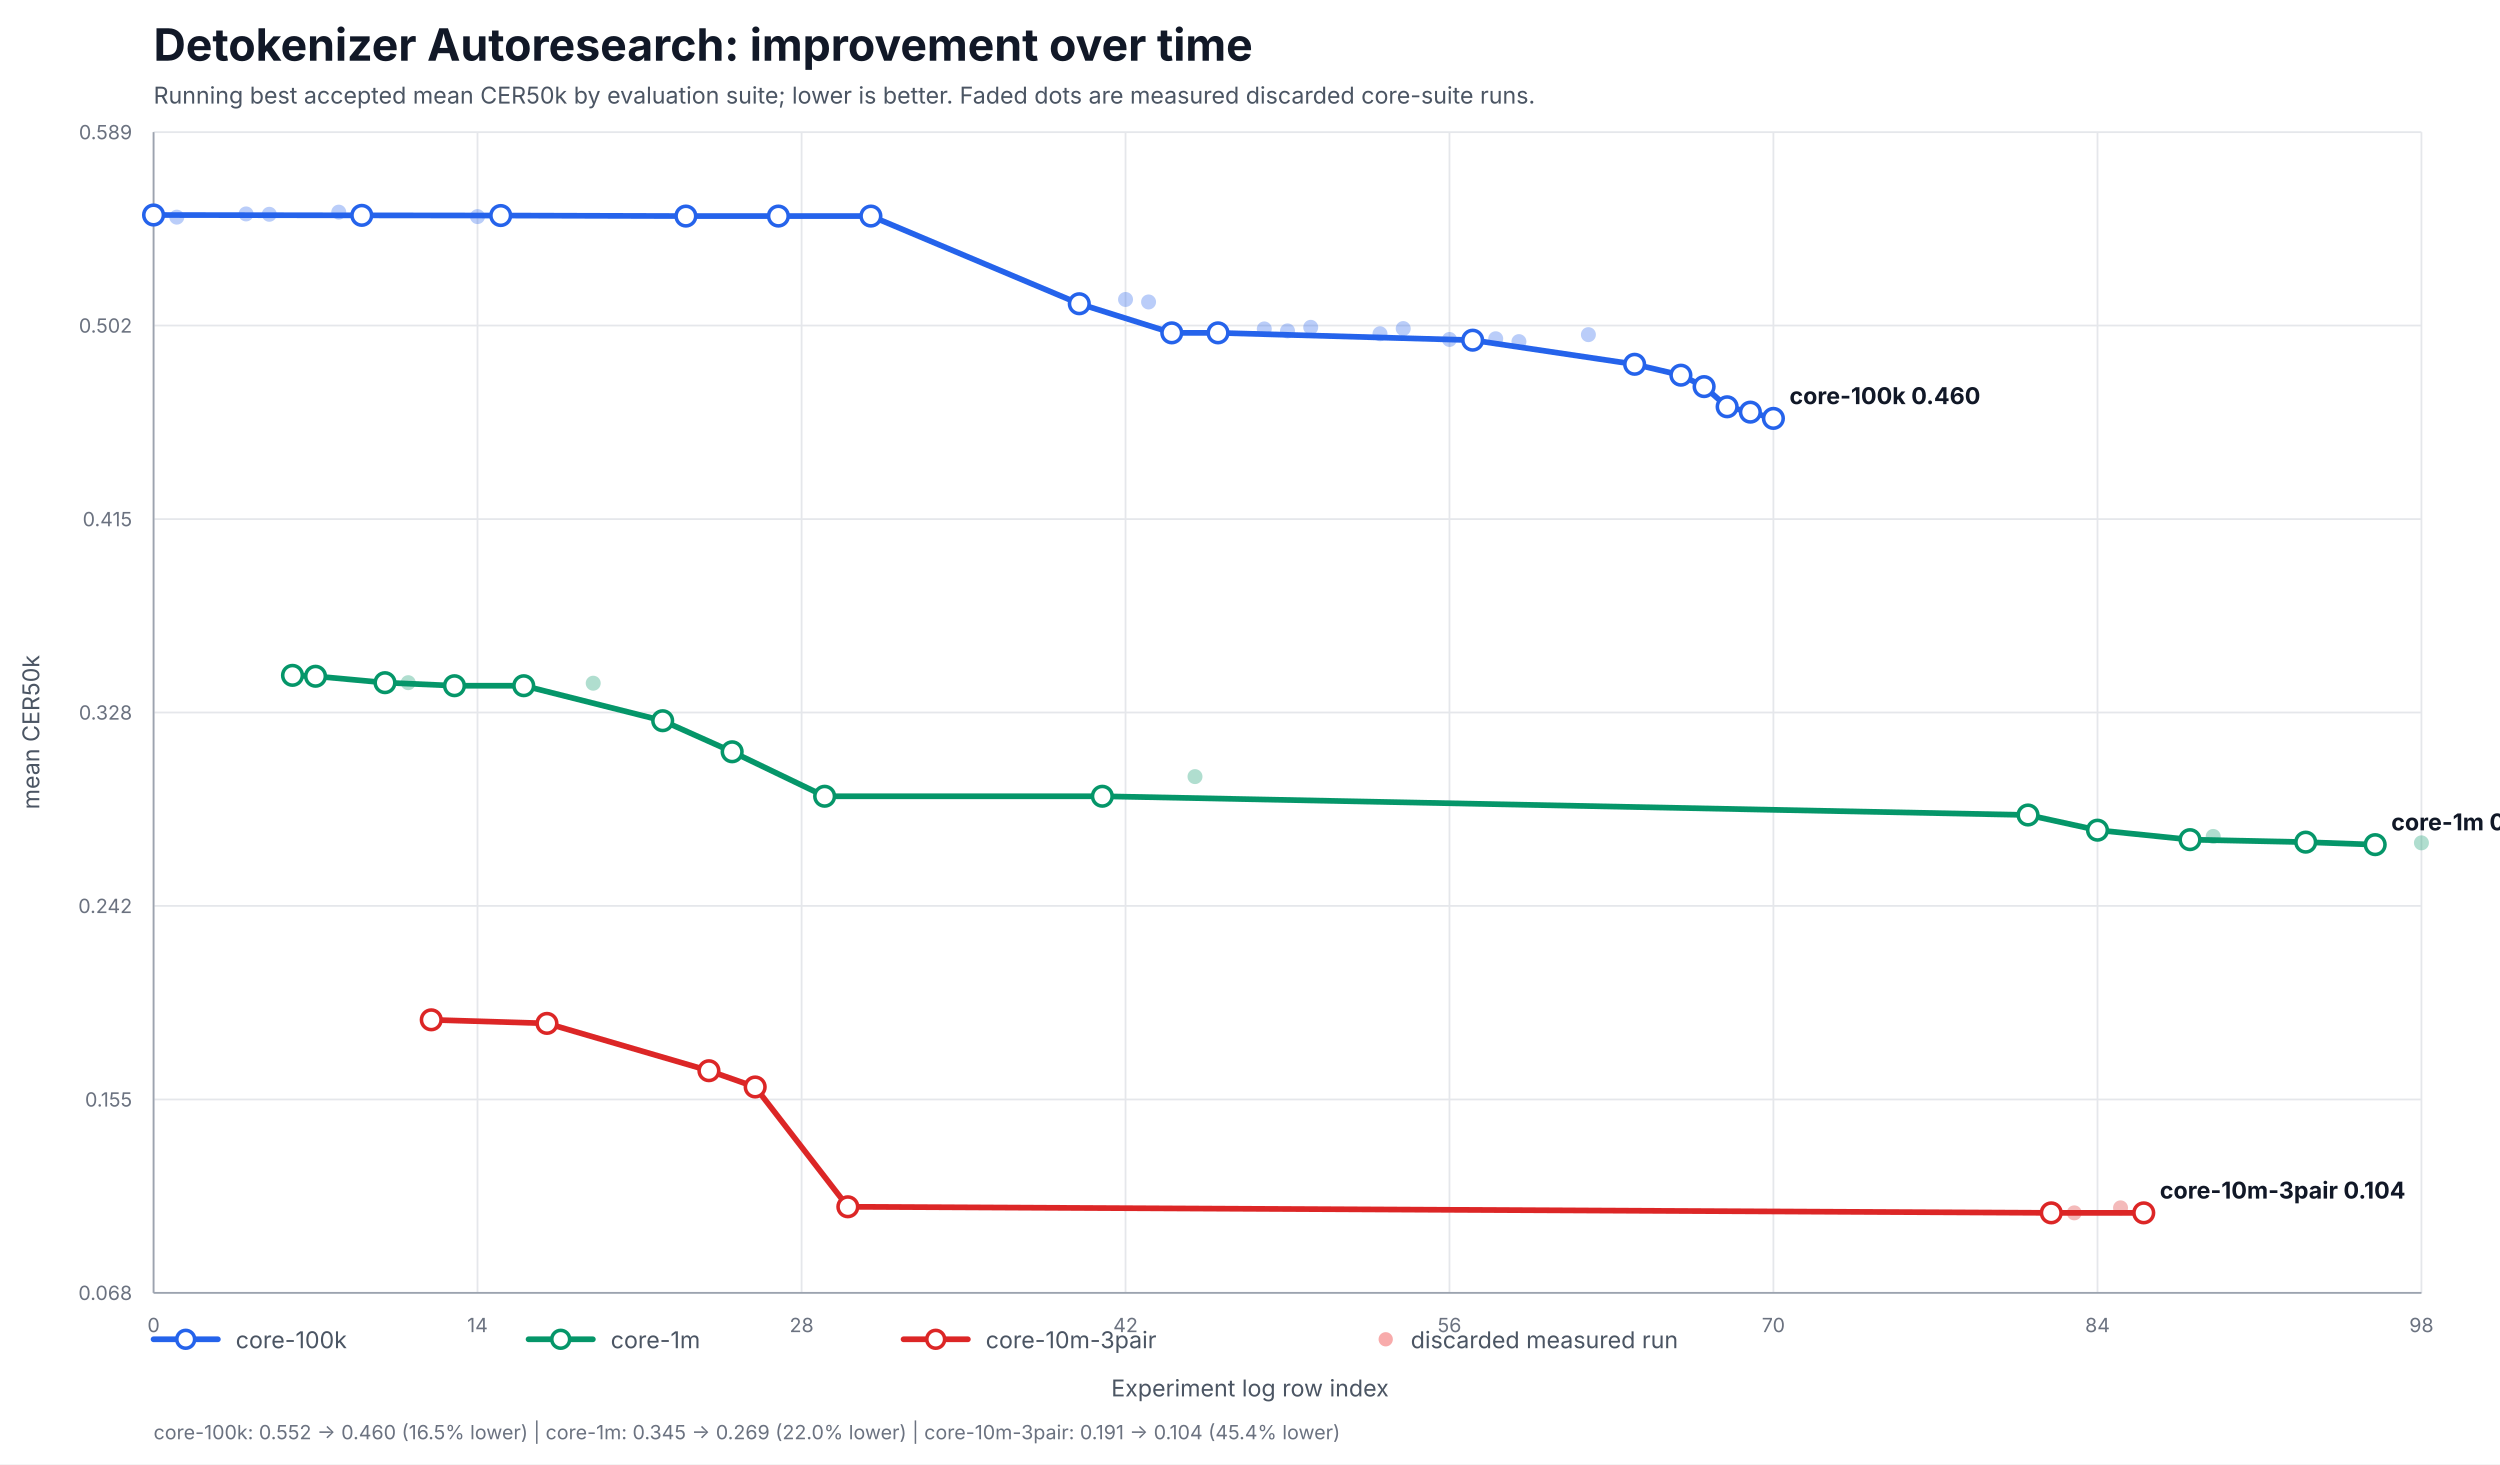
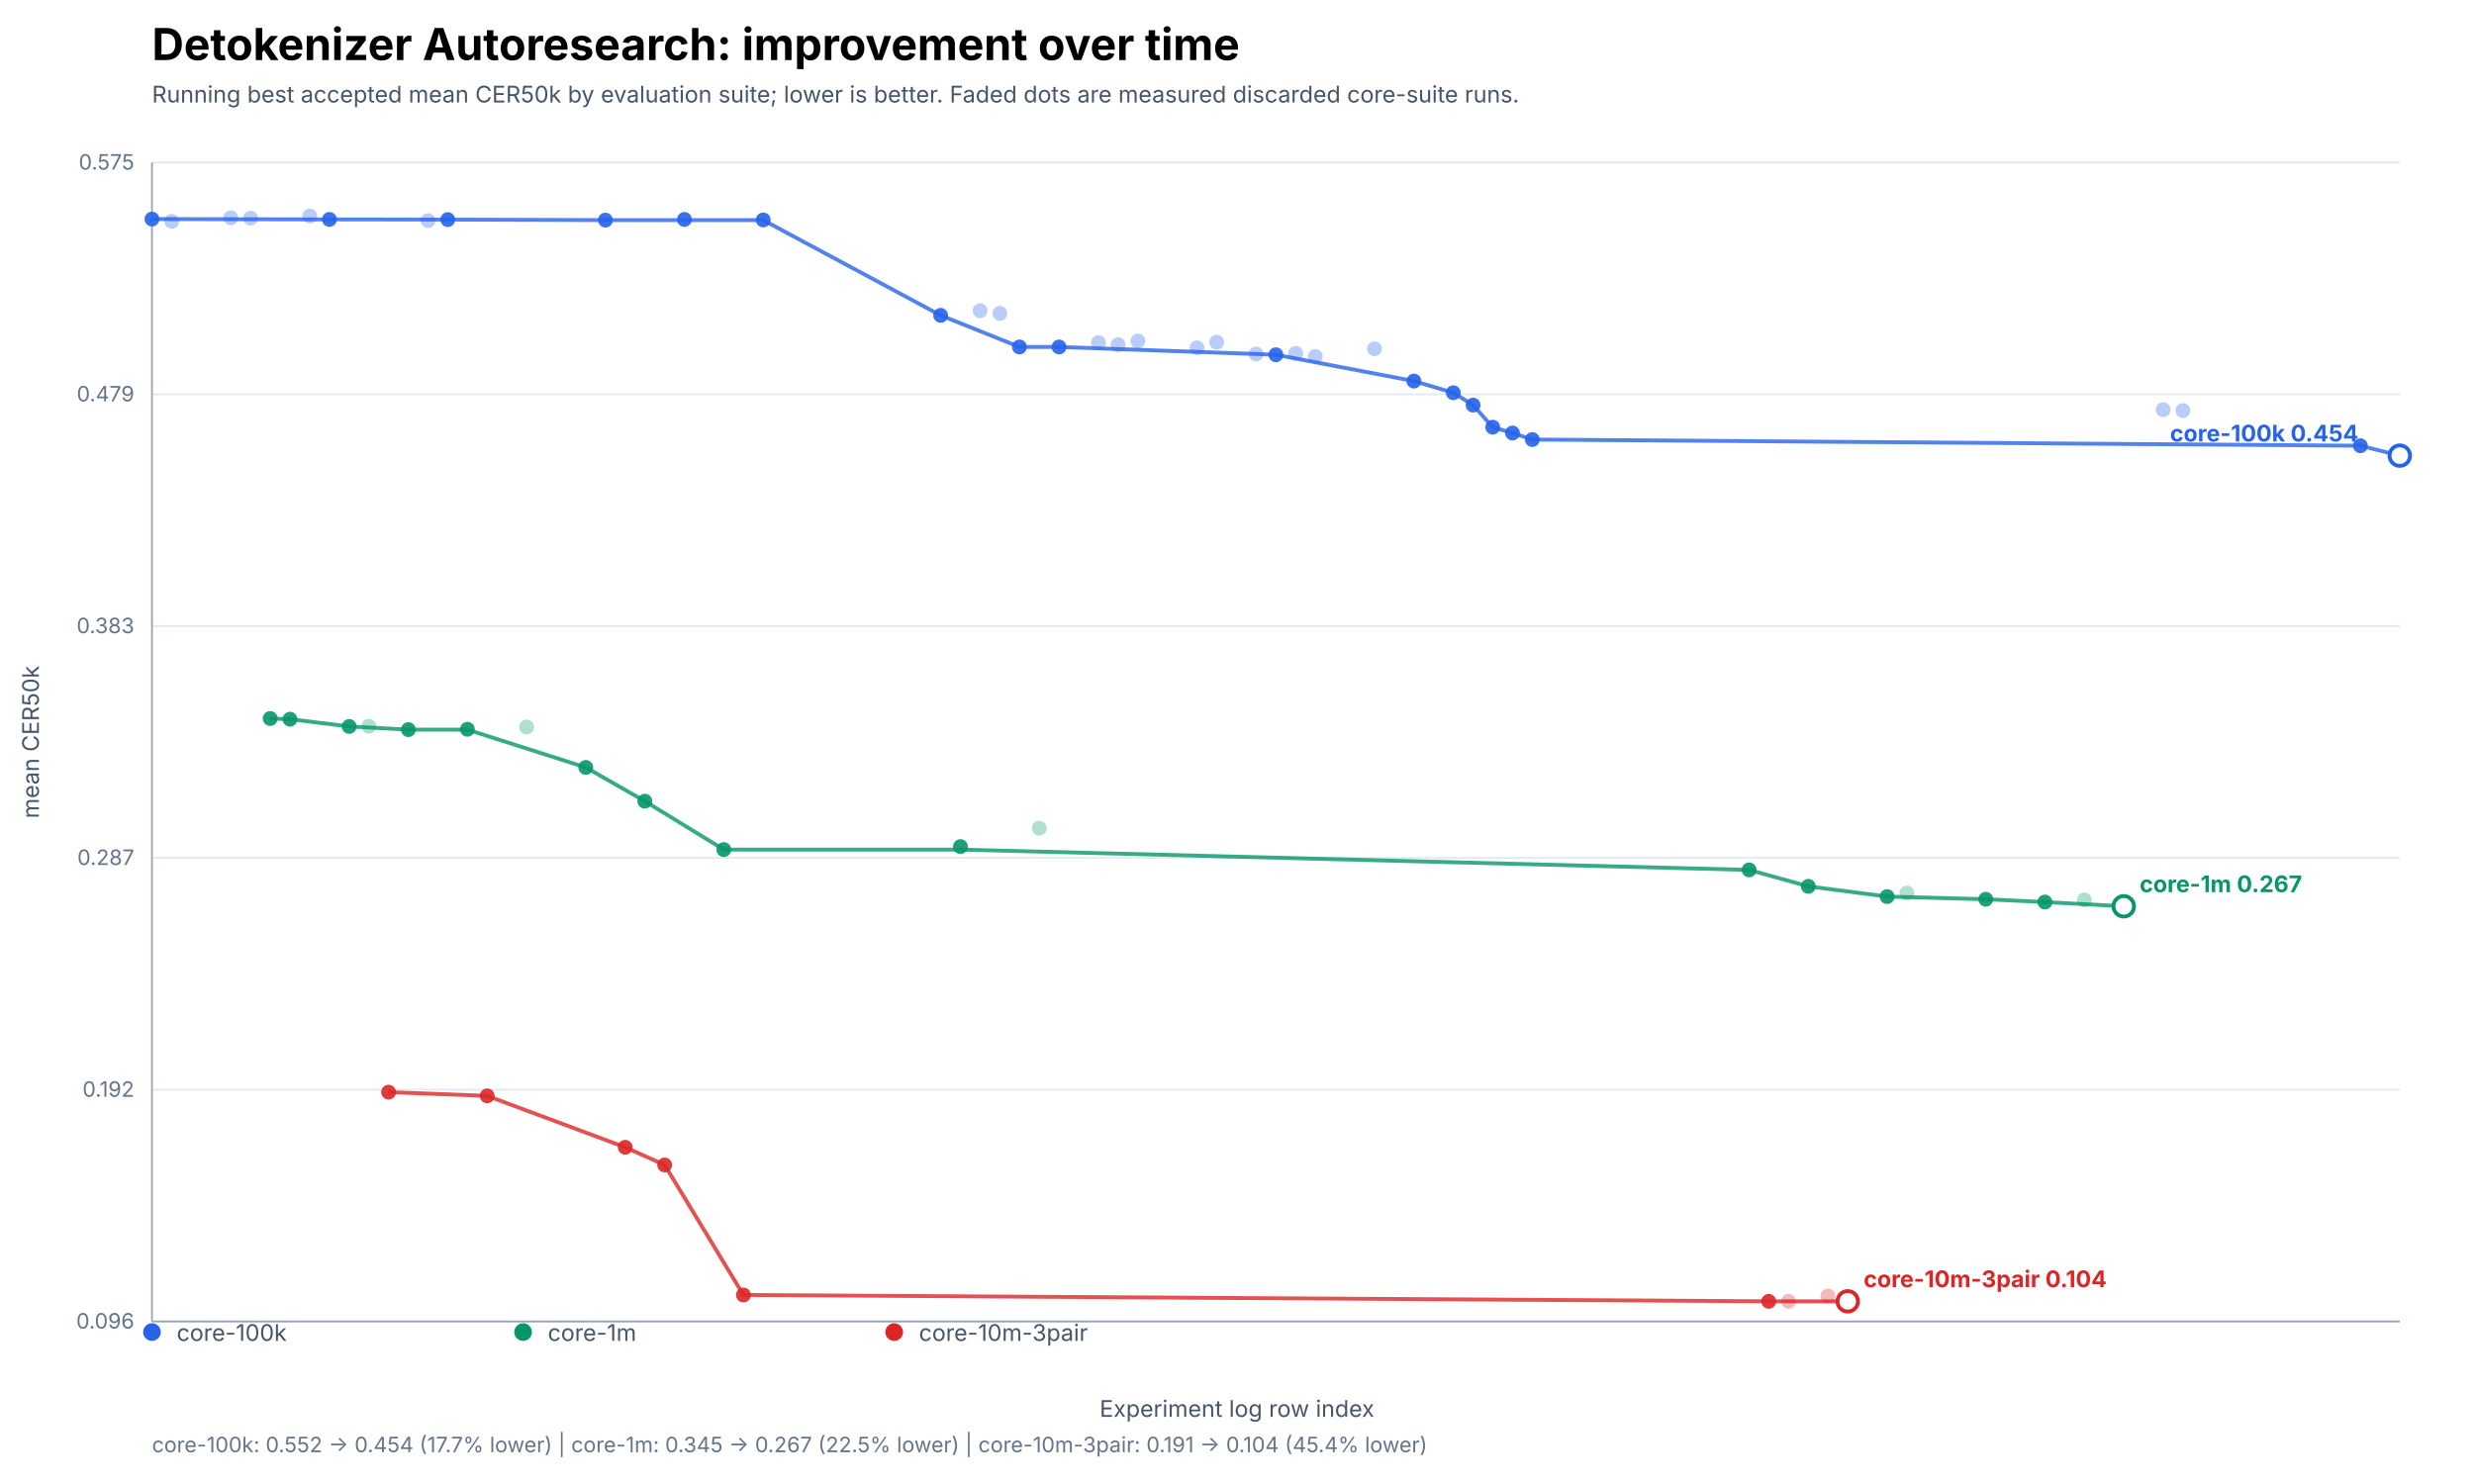
- <svg xmlns="http://www.w3.org/2000/svg" width="1400" height="820" viewBox="0 0 1400 820">
+ <svg xmlns="http://www.w3.org/2000/svg" width="1400" height="840" viewBox="0 0 1400 840">
+   <style>text{font-family:-apple-system,BlinkMacSystemFont,"Segoe UI",sans-serif}.small{font-size:13px;fill:#475569}.tiny{font-size:12px;fill:#64748b}.axis{stroke:#94a3b8;stroke-width:1}.grid{stroke:#e2e8f0;stroke-width:1}.discard{opacity:.32}.keep{opacity:.9}</style>
  <rect width="100%" height="100%" fill="#ffffff" />
-   <style>text{font-family:-apple-system,BlinkMacSystemFont,"Segoe UI",sans-serif;fill:#111827}.small{font-size:13px;fill:#4b5563}.tiny{font-size:11px;fill:#6b7280}.axis{stroke:#9ca3af;stroke-width:1}.grid{stroke:#e5e7eb;stroke-width:1}.line{fill:none;stroke-width:3.2;stroke-linejoin:round;stroke-linecap:round}.keep{opacity:.9}.discard{opacity:.32}</style>
  <text x="86" y="34" font-size="25" font-weight="700">Detokenizer Autoresearch: improvement over time</text>
  <text x="86" y="58" class="small">Running best accepted mean CER50k by evaluation suite; lower is better. Faded dots are measured discarded core-suite runs.</text>
-   <line x1="86" y1="724.0" x2="1356" y2="724.0" class="grid" />
-   <text x="74" y="728.0" text-anchor="end" class="tiny">0.068</text>
-   <line x1="86" y1="615.7" x2="1356" y2="615.7" class="grid" />
-   <text x="74" y="619.7" text-anchor="end" class="tiny">0.155</text>
-   <line x1="86" y1="507.3" x2="1356" y2="507.3" class="grid" />
-   <text x="74" y="511.3" text-anchor="end" class="tiny">0.242</text>
-   <line x1="86" y1="399.0" x2="1356" y2="399.0" class="grid" />
-   <text x="74" y="403.0" text-anchor="end" class="tiny">0.328</text>
-   <line x1="86" y1="290.7" x2="1356" y2="290.7" class="grid" />
-   <text x="74" y="294.7" text-anchor="end" class="tiny">0.415</text>
-   <line x1="86" y1="182.3" x2="1356" y2="182.3" class="grid" />
-   <text x="74" y="186.3" text-anchor="end" class="tiny">0.502</text>
-   <line x1="86" y1="74.0" x2="1356" y2="74.0" class="grid" />
-   <text x="74" y="78.0" text-anchor="end" class="tiny">0.589</text>
-   <line x1="86.0" y1="74" x2="86.0" y2="724" class="grid" />
-   <text x="86.0" y="746" text-anchor="middle" class="tiny">0</text>
-   <line x1="267.4" y1="74" x2="267.4" y2="724" class="grid" />
-   <text x="267.4" y="746" text-anchor="middle" class="tiny">14</text>
-   <line x1="448.9" y1="74" x2="448.9" y2="724" class="grid" />
-   <text x="448.9" y="746" text-anchor="middle" class="tiny">28</text>
-   <line x1="630.3" y1="74" x2="630.3" y2="724" class="grid" />
-   <text x="630.3" y="746" text-anchor="middle" class="tiny">42</text>
-   <line x1="811.7" y1="74" x2="811.7" y2="724" class="grid" />
-   <text x="811.7" y="746" text-anchor="middle" class="tiny">56</text>
-   <line x1="993.1" y1="74" x2="993.1" y2="724" class="grid" />
-   <text x="993.1" y="746" text-anchor="middle" class="tiny">70</text>
-   <line x1="1174.6" y1="74" x2="1174.6" y2="724" class="grid" />
-   <text x="1174.6" y="746" text-anchor="middle" class="tiny">84</text>
-   <line x1="1356.0" y1="74" x2="1356.0" y2="724" class="grid" />
-   <text x="1356.0" y="746" text-anchor="middle" class="tiny">98</text>
-   <line x1="86" y1="724" x2="1356" y2="724" class="axis" />
-   <line x1="86" y1="74" x2="86" y2="724" class="axis" />
-   <text x="700" y="782" text-anchor="middle" class="small">Experiment log row index</text>
-   <text x="22" y="410" transform="rotate(-90 22 410)" text-anchor="middle" class="small">mean CER50k</text>
-   <circle cx="86.0" cy="120.4" r="4.2" fill="#2563eb" class="keep" />
-   <circle cx="99.0" cy="121.6" r="4.2" fill="#2563eb" class="discard" />
-   <circle cx="137.8" cy="119.8" r="4.2" fill="#2563eb" class="discard" />
-   <circle cx="150.8" cy="120.0" r="4.2" fill="#2563eb" class="discard" />
-   <circle cx="163.8" cy="378.2" r="4.2" fill="#059669" class="keep" />
-   <circle cx="176.7" cy="378.7" r="4.2" fill="#059669" class="keep" />
-   <circle cx="189.7" cy="118.8" r="4.2" fill="#2563eb" class="discard" />
-   <circle cx="202.6" cy="120.6" r="4.2" fill="#2563eb" class="keep" />
-   <circle cx="215.6" cy="382.3" r="4.2" fill="#059669" class="keep" />
-   <circle cx="228.6" cy="382.3" r="4.2" fill="#059669" class="discard" />
-   <circle cx="241.5" cy="571.1" r="4.2" fill="#dc2626" class="keep" />
-   <circle cx="254.5" cy="384.0" r="4.2" fill="#059669" class="keep" />
-   <circle cx="267.4" cy="121.3" r="4.2" fill="#2563eb" class="discard" />
-   <circle cx="280.4" cy="120.7" r="4.2" fill="#2563eb" class="keep" />
-   <circle cx="293.3" cy="383.8" r="4.2" fill="#059669" class="keep" />
-   <circle cx="306.3" cy="573.1" r="4.2" fill="#dc2626" class="keep" />
-   <circle cx="332.2" cy="382.6" r="4.2" fill="#059669" class="discard" />
-   <circle cx="371.1" cy="403.6" r="4.2" fill="#059669" class="keep" />
-   <circle cx="384.1" cy="121.0" r="4.2" fill="#2563eb" class="keep" />
-   <circle cx="397.0" cy="599.6" r="4.2" fill="#dc2626" class="keep" />
-   <circle cx="410.0" cy="421.0" r="4.2" fill="#059669" class="keep" />
-   <circle cx="422.9" cy="608.7" r="4.2" fill="#dc2626" class="keep" />
-   <circle cx="435.9" cy="120.6" r="4.2" fill="#2563eb" class="keep" />
-   <circle cx="461.8" cy="445.9" r="4.2" fill="#059669" class="keep" />
-   <circle cx="474.8" cy="675.8" r="4.2" fill="#dc2626" class="keep" />
-   <circle cx="487.7" cy="120.8" r="4.2" fill="#2563eb" class="keep" />
-   <circle cx="604.4" cy="170.1" r="4.2" fill="#2563eb" class="keep" />
-   <circle cx="617.3" cy="444.4" r="4.2" fill="#059669" class="keep" />
-   <circle cx="630.3" cy="167.7" r="4.2" fill="#2563eb" class="discard" />
-   <circle cx="643.2" cy="169.1" r="4.2" fill="#2563eb" class="discard" />
-   <circle cx="656.2" cy="186.4" r="4.2" fill="#2563eb" class="keep" />
-   <circle cx="669.2" cy="434.9" r="4.2" fill="#059669" class="discard" />
-   <circle cx="682.1" cy="186.4" r="4.2" fill="#2563eb" class="keep" />
-   <circle cx="708.0" cy="184.2" r="4.2" fill="#2563eb" class="discard" />
-   <circle cx="721.0" cy="185.3" r="4.2" fill="#2563eb" class="discard" />
-   <circle cx="734.0" cy="183.3" r="4.2" fill="#2563eb" class="discard" />
-   <circle cx="772.8" cy="186.9" r="4.2" fill="#2563eb" class="discard" />
-   <circle cx="785.8" cy="184.0" r="4.2" fill="#2563eb" class="discard" />
-   <circle cx="811.7" cy="190.1" r="4.2" fill="#2563eb" class="discard" />
-   <circle cx="824.7" cy="190.5" r="4.2" fill="#2563eb" class="keep" />
-   <circle cx="837.6" cy="189.7" r="4.2" fill="#2563eb" class="discard" />
-   <circle cx="850.6" cy="191.3" r="4.2" fill="#2563eb" class="discard" />
-   <circle cx="889.5" cy="187.4" r="4.2" fill="#2563eb" class="discard" />
-   <circle cx="915.4" cy="204.0" r="4.2" fill="#2563eb" class="keep" />
-   <circle cx="941.3" cy="210.1" r="4.2" fill="#2563eb" class="keep" />
-   <circle cx="954.3" cy="216.5" r="4.2" fill="#2563eb" class="keep" />
-   <circle cx="967.2" cy="227.8" r="4.2" fill="#2563eb" class="keep" />
-   <circle cx="980.2" cy="230.8" r="4.2" fill="#2563eb" class="keep" />
-   <circle cx="993.1" cy="234.3" r="4.2" fill="#2563eb" class="keep" />
-   <circle cx="1135.7" cy="456.4" r="4.2" fill="#059669" class="keep" />
-   <circle cx="1148.7" cy="679.2" r="4.2" fill="#dc2626" class="keep" />
-   <circle cx="1161.6" cy="679.2" r="4.2" fill="#dc2626" class="discard" />
-   <circle cx="1174.6" cy="464.9" r="4.2" fill="#059669" class="keep" />
-   <circle cx="1187.5" cy="676.4" r="4.2" fill="#dc2626" class="discard" />
-   <circle cx="1200.5" cy="679.2" r="4.2" fill="#dc2626" class="keep" />
-   <circle cx="1226.4" cy="470.2" r="4.2" fill="#059669" class="keep" />
-   <circle cx="1239.4" cy="468.4" r="4.2" fill="#059669" class="discard" />
-   <circle cx="1291.2" cy="471.6" r="4.2" fill="#059669" class="keep" />
-   <circle cx="1330.1" cy="473.0" r="4.2" fill="#059669" class="keep" />
-   <circle cx="1356.0" cy="472.0" r="4.2" fill="#059669" class="discard" />
-   <path d="M 86.0 120.4 L 202.6 120.6 L 280.4 120.7 L 384.1 121.0 L 435.9 121.0 L 487.7 121.0 L 604.4 170.1 L 656.2 186.4 L 682.1 186.4 L 824.7 190.5 L 915.4 204.0 L 941.3 210.1 L 954.3 216.5 L 967.2 227.8 L 980.2 230.8 L 993.1 234.3" class="line" stroke="#2563eb" />
-   <circle cx="86.0" cy="120.4" r="5.5" fill="#fff" stroke="#2563eb" stroke-width="2" />
-   <circle cx="202.6" cy="120.6" r="5.5" fill="#fff" stroke="#2563eb" stroke-width="2" />
-   <circle cx="280.4" cy="120.7" r="5.5" fill="#fff" stroke="#2563eb" stroke-width="2" />
-   <circle cx="384.1" cy="121.0" r="5.5" fill="#fff" stroke="#2563eb" stroke-width="2" />
-   <circle cx="435.9" cy="121.0" r="5.5" fill="#fff" stroke="#2563eb" stroke-width="2" />
-   <circle cx="487.7" cy="121.0" r="5.5" fill="#fff" stroke="#2563eb" stroke-width="2" />
-   <circle cx="604.4" cy="170.1" r="5.5" fill="#fff" stroke="#2563eb" stroke-width="2" />
-   <circle cx="656.2" cy="186.4" r="5.5" fill="#fff" stroke="#2563eb" stroke-width="2" />
-   <circle cx="682.1" cy="186.4" r="5.5" fill="#fff" stroke="#2563eb" stroke-width="2" />
-   <circle cx="824.7" cy="190.5" r="5.5" fill="#fff" stroke="#2563eb" stroke-width="2" />
-   <circle cx="915.4" cy="204.0" r="5.5" fill="#fff" stroke="#2563eb" stroke-width="2" />
-   <circle cx="941.3" cy="210.1" r="5.5" fill="#fff" stroke="#2563eb" stroke-width="2" />
-   <circle cx="954.3" cy="216.5" r="5.5" fill="#fff" stroke="#2563eb" stroke-width="2" />
-   <circle cx="967.2" cy="227.8" r="5.5" fill="#fff" stroke="#2563eb" stroke-width="2" />
-   <circle cx="980.2" cy="230.8" r="5.5" fill="#fff" stroke="#2563eb" stroke-width="2" />
-   <circle cx="993.1" cy="234.3" r="5.5" fill="#fff" stroke="#2563eb" stroke-width="2" />
-   <text x="1002.1" y="226.3" font-size="13" font-weight="700" fill="#2563eb">core-100k 0.460</text>
-   <path d="M 163.8 378.2 L 176.7 378.7 L 215.6 382.3 L 254.5 384.0 L 293.3 384.0 L 371.1 403.6 L 410.0 421.0 L 461.8 445.9 L 617.3 445.9 L 1135.7 456.4 L 1174.6 464.9 L 1226.4 470.2 L 1291.2 471.6 L 1330.1 473.0" class="line" stroke="#059669" />
-   <circle cx="163.8" cy="378.2" r="5.5" fill="#fff" stroke="#059669" stroke-width="2" />
-   <circle cx="176.7" cy="378.7" r="5.5" fill="#fff" stroke="#059669" stroke-width="2" />
-   <circle cx="215.6" cy="382.3" r="5.5" fill="#fff" stroke="#059669" stroke-width="2" />
-   <circle cx="254.5" cy="384.0" r="5.5" fill="#fff" stroke="#059669" stroke-width="2" />
-   <circle cx="293.3" cy="384.0" r="5.5" fill="#fff" stroke="#059669" stroke-width="2" />
-   <circle cx="371.1" cy="403.6" r="5.5" fill="#fff" stroke="#059669" stroke-width="2" />
-   <circle cx="410.0" cy="421.0" r="5.5" fill="#fff" stroke="#059669" stroke-width="2" />
-   <circle cx="461.8" cy="445.9" r="5.5" fill="#fff" stroke="#059669" stroke-width="2" />
-   <circle cx="617.3" cy="445.9" r="5.5" fill="#fff" stroke="#059669" stroke-width="2" />
-   <circle cx="1135.7" cy="456.4" r="5.5" fill="#fff" stroke="#059669" stroke-width="2" />
-   <circle cx="1174.6" cy="464.9" r="5.5" fill="#fff" stroke="#059669" stroke-width="2" />
-   <circle cx="1226.4" cy="470.2" r="5.5" fill="#fff" stroke="#059669" stroke-width="2" />
-   <circle cx="1291.2" cy="471.6" r="5.5" fill="#fff" stroke="#059669" stroke-width="2" />
-   <circle cx="1330.1" cy="473.0" r="5.5" fill="#fff" stroke="#059669" stroke-width="2" />
-   <text x="1339.1" y="465.0" font-size="13" font-weight="700" fill="#059669">core-1m 0.269</text>
-   <path d="M 241.5 571.1 L 306.3 573.1 L 397.0 599.6 L 422.9 608.7 L 474.8 675.8 L 1148.7 679.2 L 1200.5 679.2" class="line" stroke="#dc2626" />
-   <circle cx="241.5" cy="571.1" r="5.5" fill="#fff" stroke="#dc2626" stroke-width="2" />
-   <circle cx="306.3" cy="573.1" r="5.5" fill="#fff" stroke="#dc2626" stroke-width="2" />
-   <circle cx="397.0" cy="599.6" r="5.5" fill="#fff" stroke="#dc2626" stroke-width="2" />
-   <circle cx="422.9" cy="608.7" r="5.5" fill="#fff" stroke="#dc2626" stroke-width="2" />
-   <circle cx="474.8" cy="675.8" r="5.5" fill="#fff" stroke="#dc2626" stroke-width="2" />
-   <circle cx="1148.7" cy="679.2" r="5.5" fill="#fff" stroke="#dc2626" stroke-width="2" />
-   <circle cx="1200.5" cy="679.2" r="5.5" fill="#fff" stroke="#dc2626" stroke-width="2" />
-   <text x="1209.5" y="671.2" font-size="13" font-weight="700" fill="#dc2626">core-10m-3pair 0.104</text>
-   <line x1="86" y1="750" x2="122" y2="750" stroke="#2563eb" stroke-width="3.2" stroke-linecap="round" />
-   <circle cx="104" cy="750" r="5" fill="#fff" stroke="#2563eb" stroke-width="2" />
-   <text x="132" y="755" class="small">core-100k</text>
-   <line x1="296" y1="750" x2="332" y2="750" stroke="#059669" stroke-width="3.2" stroke-linecap="round" />
-   <circle cx="314" cy="750" r="5" fill="#fff" stroke="#059669" stroke-width="2" />
-   <text x="342" y="755" class="small">core-1m</text>
-   <line x1="506" y1="750" x2="542" y2="750" stroke="#dc2626" stroke-width="3.2" stroke-linecap="round" />
-   <circle cx="524" cy="750" r="5" fill="#fff" stroke="#dc2626" stroke-width="2" />
-   <text x="552" y="755" class="small">core-10m-3pair</text>
-   <circle cx="776" cy="750" r="4" fill="#ef4444" opacity=".45" />
-   <text x="790" y="755" class="small">discarded measured run</text>
-   <text x="86" y="806" class="tiny">core-100k: 0.552 -&gt; 0.460 (16.5% lower)  |  core-1m: 0.345 -&gt; 0.269 (22.0% lower)  |  core-10m-3pair: 0.191 -&gt; 0.104 (45.4% lower)</text>
+   <line x1="86" y1="748.0" x2="1358" y2="748.0" class="grid" />
+   <text x="76" y="752.0" text-anchor="end" class="tiny">0.096</text>
+   <line x1="86" y1="616.8" x2="1358" y2="616.8" class="grid" />
+   <text x="76" y="620.8" text-anchor="end" class="tiny">0.192</text>
+   <line x1="86" y1="485.6" x2="1358" y2="485.6" class="grid" />
+   <text x="76" y="489.6" text-anchor="end" class="tiny">0.287</text>
+   <line x1="86" y1="354.4" x2="1358" y2="354.4" class="grid" />
+   <text x="76" y="358.4" text-anchor="end" class="tiny">0.383</text>
+   <line x1="86" y1="223.2" x2="1358" y2="223.2" class="grid" />
+   <text x="76" y="227.2" text-anchor="end" class="tiny">0.479</text>
+   <line x1="86" y1="92.0" x2="1358" y2="92.0" class="grid" />
+   <text x="76" y="96.0" text-anchor="end" class="tiny">0.575</text>
+   <line x1="86" y1="92" x2="86" y2="748" class="axis" />
+   <line x1="86" y1="748" x2="1358" y2="748" class="axis" />
+   <text x="700" y="802" text-anchor="middle" class="small">Experiment log row index</text>
+   <text x="22" y="420" transform="rotate(-90 22 420)" text-anchor="middle" class="small">mean CER50k</text>
+   <circle cx="86.0" cy="124.0" r="4.2" fill="#2563eb" class="keep" />
+   <circle cx="97.2" cy="125.3" r="4.2" fill="#2563eb" class="discard" />
+   <circle cx="130.6" cy="123.3" r="4.2" fill="#2563eb" class="discard" />
+   <circle cx="141.8" cy="123.5" r="4.2" fill="#2563eb" class="discard" />
+   <circle cx="152.9" cy="406.7" r="4.2" fill="#059669" class="keep" />
+   <circle cx="164.1" cy="407.1" r="4.2" fill="#059669" class="keep" />
+   <circle cx="175.3" cy="122.3" r="4.2" fill="#2563eb" class="discard" />
+   <circle cx="186.4" cy="124.2" r="4.2" fill="#2563eb" class="keep" />
+   <circle cx="197.6" cy="411.2" r="4.2" fill="#059669" class="keep" />
+   <circle cx="208.7" cy="411.1" r="4.2" fill="#059669" class="discard" />
+   <circle cx="219.9" cy="618.2" r="4.2" fill="#dc2626" class="keep" />
+   <circle cx="231.1" cy="413.0" r="4.2" fill="#059669" class="keep" />
+   <circle cx="242.2" cy="124.9" r="4.2" fill="#2563eb" class="discard" />
+   <circle cx="253.4" cy="124.3" r="4.2" fill="#2563eb" class="keep" />
+   <circle cx="264.5" cy="412.8" r="4.2" fill="#059669" class="keep" />
+   <circle cx="275.7" cy="620.3" r="4.2" fill="#dc2626" class="keep" />
+   <circle cx="298.0" cy="411.5" r="4.2" fill="#059669" class="discard" />
+   <circle cx="331.5" cy="434.4" r="4.2" fill="#059669" class="keep" />
+   <circle cx="342.6" cy="124.6" r="4.2" fill="#2563eb" class="keep" />
+   <circle cx="353.8" cy="649.4" r="4.2" fill="#dc2626" class="keep" />
+   <circle cx="364.9" cy="453.5" r="4.2" fill="#059669" class="keep" />
+   <circle cx="376.1" cy="659.4" r="4.2" fill="#dc2626" class="keep" />
+   <circle cx="387.3" cy="124.2" r="4.2" fill="#2563eb" class="keep" />
+   <circle cx="409.6" cy="480.9" r="4.2" fill="#059669" class="keep" />
+   <circle cx="420.7" cy="733.0" r="4.2" fill="#dc2626" class="keep" />
+   <circle cx="431.9" cy="124.5" r="4.2" fill="#2563eb" class="keep" />
+   <circle cx="532.3" cy="178.5" r="4.2" fill="#2563eb" class="keep" />
+   <circle cx="543.5" cy="479.2" r="4.2" fill="#059669" class="keep" />
+   <circle cx="554.6" cy="175.9" r="4.2" fill="#2563eb" class="discard" />
+   <circle cx="565.8" cy="177.4" r="4.2" fill="#2563eb" class="discard" />
+   <circle cx="576.9" cy="196.4" r="4.2" fill="#2563eb" class="keep" />
+   <circle cx="588.1" cy="468.8" r="4.2" fill="#059669" class="discard" />
+   <circle cx="599.3" cy="196.4" r="4.2" fill="#2563eb" class="keep" />
+   <circle cx="621.6" cy="193.9" r="4.2" fill="#2563eb" class="discard" />
+   <circle cx="632.7" cy="195.1" r="4.2" fill="#2563eb" class="discard" />
+   <circle cx="643.9" cy="193.0" r="4.2" fill="#2563eb" class="discard" />
+   <circle cx="677.4" cy="196.9" r="4.2" fill="#2563eb" class="discard" />
+   <circle cx="688.5" cy="193.7" r="4.2" fill="#2563eb" class="discard" />
+   <circle cx="710.8" cy="200.4" r="4.2" fill="#2563eb" class="discard" />
+   <circle cx="722.0" cy="200.8" r="4.2" fill="#2563eb" class="keep" />
+   <circle cx="733.2" cy="200.0" r="4.2" fill="#2563eb" class="discard" />
+   <circle cx="744.3" cy="201.8" r="4.2" fill="#2563eb" class="discard" />
+   <circle cx="777.8" cy="197.4" r="4.2" fill="#2563eb" class="discard" />
+   <circle cx="800.1" cy="215.7" r="4.2" fill="#2563eb" class="keep" />
+   <circle cx="822.4" cy="222.3" r="4.2" fill="#2563eb" class="keep" />
+   <circle cx="833.6" cy="229.3" r="4.2" fill="#2563eb" class="keep" />
+   <circle cx="844.7" cy="241.8" r="4.2" fill="#2563eb" class="keep" />
+   <circle cx="855.9" cy="245.1" r="4.2" fill="#2563eb" class="keep" />
+   <circle cx="867.1" cy="248.8" r="4.2" fill="#2563eb" class="keep" />
+   <circle cx="989.8" cy="492.4" r="4.2" fill="#059669" class="keep" />
+   <circle cx="1000.9" cy="736.6" r="4.2" fill="#dc2626" class="keep" />
+   <circle cx="1012.1" cy="736.6" r="4.2" fill="#dc2626" class="discard" />
+   <circle cx="1023.3" cy="501.7" r="4.2" fill="#059669" class="keep" />
+   <circle cx="1034.4" cy="733.6" r="4.2" fill="#dc2626" class="discard" />
+   <circle cx="1045.6" cy="736.6" r="4.2" fill="#dc2626" class="keep" />
+   <circle cx="1067.9" cy="507.5" r="4.2" fill="#059669" class="keep" />
+   <circle cx="1079.1" cy="505.5" r="4.2" fill="#059669" class="discard" />
+   <circle cx="1123.7" cy="509.0" r="4.2" fill="#059669" class="keep" />
+   <circle cx="1157.2" cy="510.6" r="4.2" fill="#059669" class="keep" />
+   <circle cx="1179.5" cy="509.4" r="4.2" fill="#059669" class="discard" />
+   <circle cx="1201.8" cy="513.0" r="4.2" fill="#059669" class="keep" />
+   <circle cx="1224.1" cy="231.9" r="4.2" fill="#2563eb" class="discard" />
+   <circle cx="1235.3" cy="232.4" r="4.2" fill="#2563eb" class="discard" />
+   <circle cx="1335.7" cy="252.3" r="4.2" fill="#2563eb" class="keep" />
+   <circle cx="1358.0" cy="257.9" r="4.2" fill="#2563eb" class="keep" />
+   <polyline points="86.0,124.0 186.4,124.2 253.4,124.3 342.6,124.6 387.3,124.6 431.9,124.6 532.3,178.5 576.9,196.4 599.3,196.4 722.0,200.8 800.1,215.7 822.4,222.3 833.6,229.3 844.7,241.8 855.9,245.1 867.1,248.8 1335.7,252.3 1358.0,257.9" fill="none" stroke="#2563eb" stroke-width="2.2" opacity=".8" />
+   <circle cx="1358.0" cy="257.9" r="5.8" fill="#fff" stroke="#2563eb" stroke-width="2.2" />
+   <text x="1228.0" y="249.9" font-size="13" font-weight="700" fill="#2563eb">core-100k 0.454</text>
+   <polyline points="152.9,406.7 164.1,407.1 197.6,411.2 231.1,413.0 264.5,413.0 331.5,434.4 364.9,453.5 409.6,480.9 543.5,480.9 989.8,492.4 1023.3,501.7 1067.9,507.5 1123.7,509.0 1157.2,510.6 1201.8,513.0" fill="none" stroke="#059669" stroke-width="2.2" opacity=".8" />
+   <circle cx="1201.8" cy="513.0" r="5.8" fill="#fff" stroke="#059669" stroke-width="2.2" />
+   <text x="1210.8" y="505.0" font-size="13" font-weight="700" fill="#059669">core-1m 0.267</text>
+   <polyline points="219.9,618.2 275.7,620.3 353.8,649.4 376.1,659.4 420.7,733.0 1000.9,736.6 1045.6,736.6" fill="none" stroke="#dc2626" stroke-width="2.2" opacity=".8" />
+   <circle cx="1045.6" cy="736.6" r="5.8" fill="#fff" stroke="#dc2626" stroke-width="2.2" />
+   <text x="1054.6" y="728.6" font-size="13" font-weight="700" fill="#dc2626">core-10m-3pair 0.104</text>
+   <circle cx="86" cy="754" r="5" fill="#2563eb" />
+   <text x="100" y="759" class="small">core-100k</text>
+   <circle cx="296" cy="754" r="5" fill="#059669" />
+   <text x="310" y="759" class="small">core-1m</text>
+   <circle cx="506" cy="754" r="5" fill="#dc2626" />
+   <text x="520" y="759" class="small">core-10m-3pair</text>
+   <text x="86" y="822" class="tiny">core-100k: 0.552 -&gt; 0.454 (17.7% lower)  |  core-1m: 0.345 -&gt; 0.267 (22.5% lower)  |  core-10m-3pair: 0.191 -&gt; 0.104 (45.4% lower)</text>
</svg>
